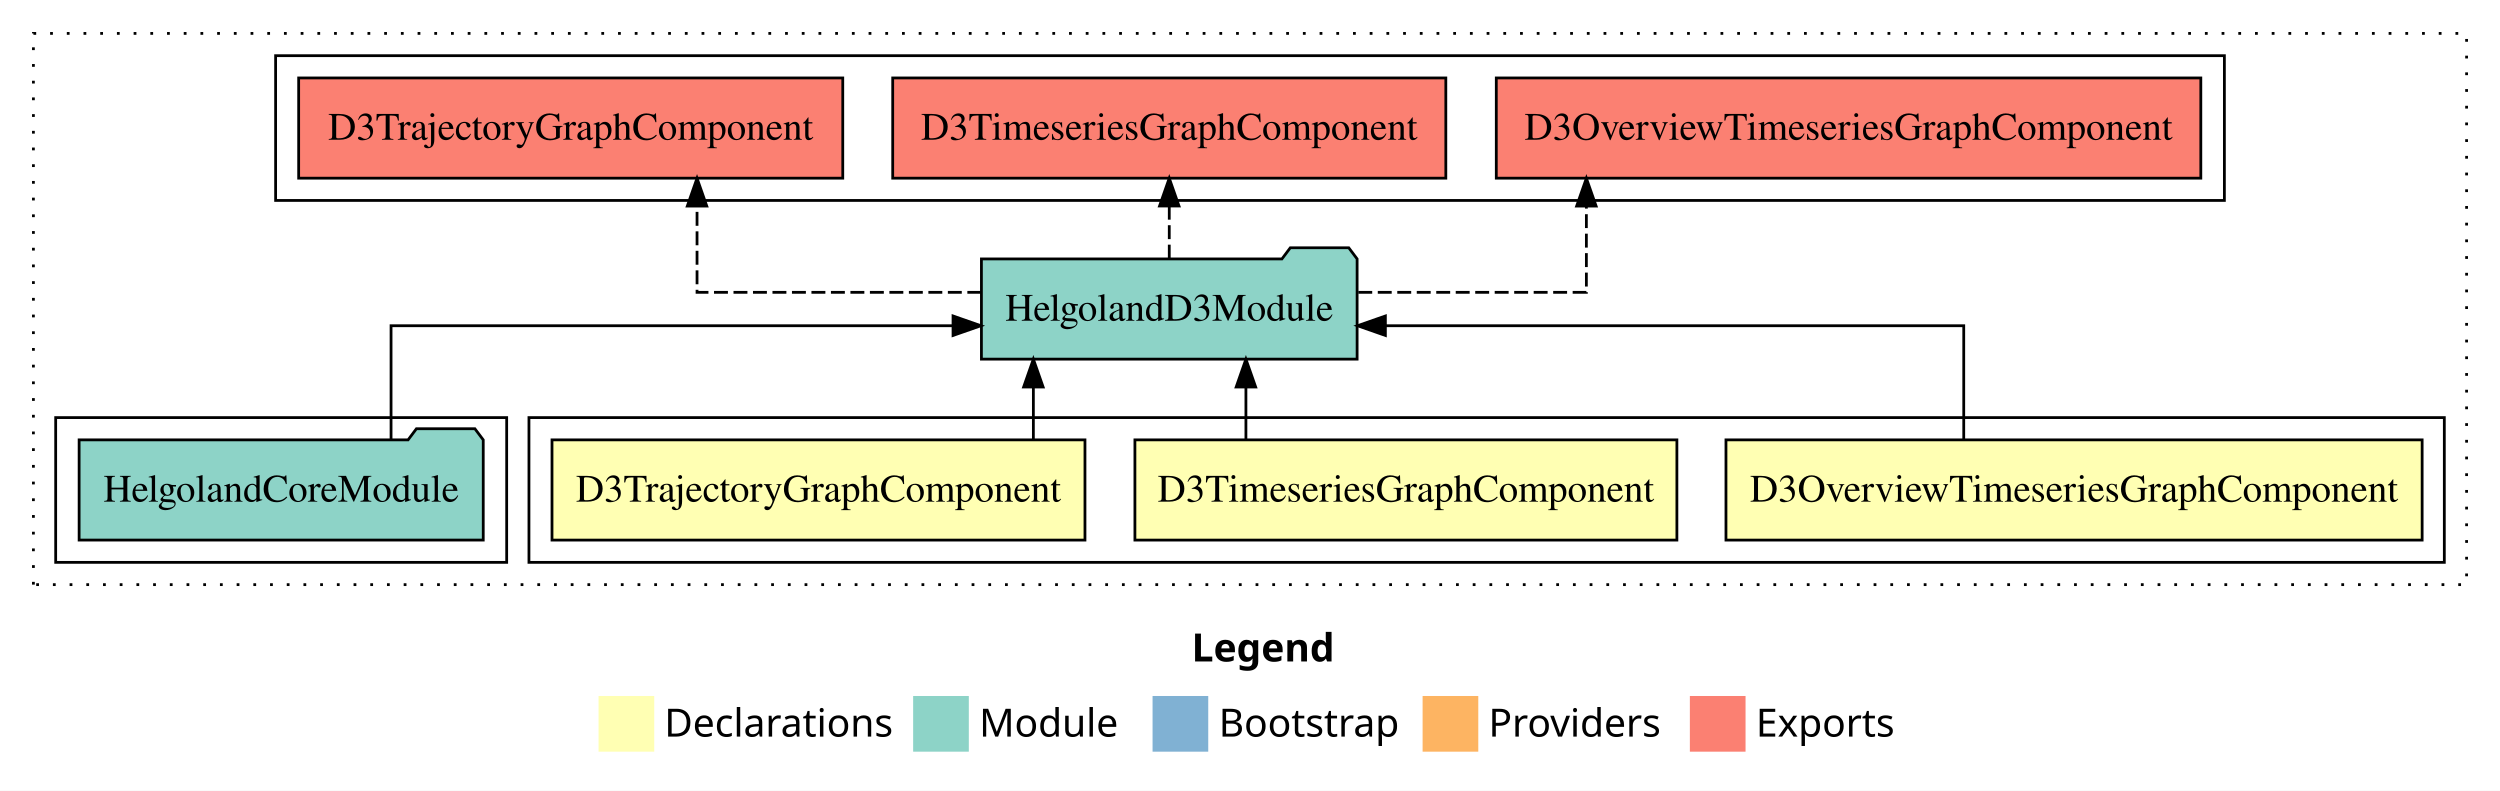
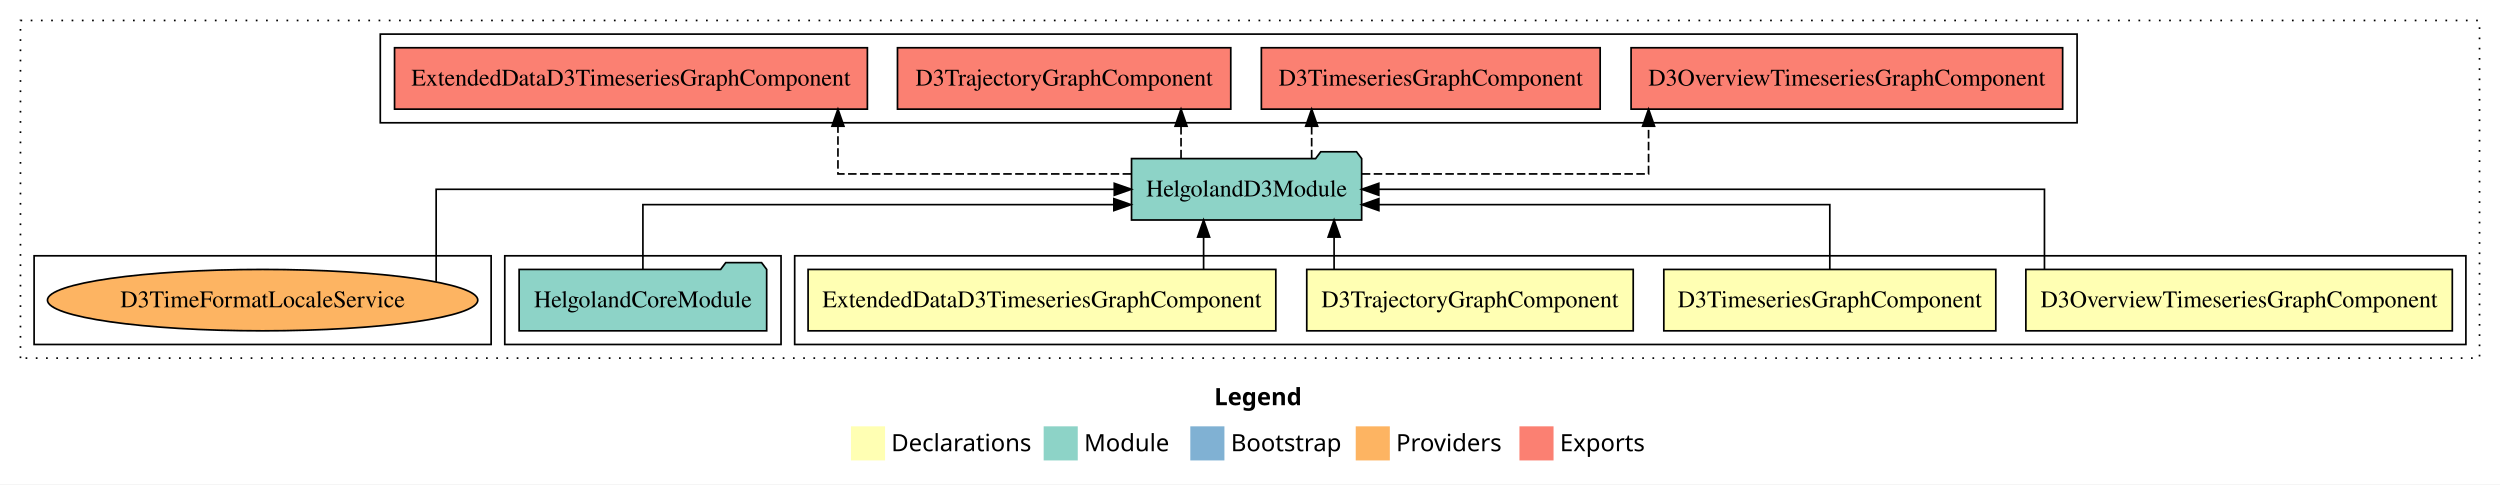
- <svg xmlns="http://www.w3.org/2000/svg" width="898pt" height="284pt" viewBox="0.00 0.00 898.00 284.00">
+ <svg xmlns="http://www.w3.org/2000/svg" width="1466pt" height="284pt" viewBox="0.00 0.00 1466.00 284.00">
  <g id="graph0" class="graph" transform="scale(1 1) rotate(0) translate(4 280)">
-     <polygon fill="#ffffff" stroke="transparent" points="-4,4 -4,-280 894,-280 894,4 -4,4" />
-     <text text-anchor="start" x="424.009" y="-42.4" font-family="sans-serif" font-weight="bold" font-size="14.00" fill="#000000">Legend</text>
-     <polygon fill="#ffffb3" stroke="transparent" points="211,-10 211,-30 231,-30 231,-10 211,-10" />
-     <text text-anchor="start" x="234.629" y="-15.4" font-family="sans-serif" font-size="14.00" fill="#000000">  Declarations</text>
-     <polygon fill="#8dd3c7" stroke="transparent" points="324,-10 324,-30 344,-30 344,-10 324,-10" />
-     <text text-anchor="start" x="347.725" y="-15.4" font-family="sans-serif" font-size="14.00" fill="#000000">  Module</text>
-     <polygon fill="#80b1d3" stroke="transparent" points="410,-10 410,-30 430,-30 430,-10 410,-10" />
-     <text text-anchor="start" x="433.781" y="-15.4" font-family="sans-serif" font-size="14.00" fill="#000000">  Bootstrap</text>
-     <polygon fill="#fdb462" stroke="transparent" points="507,-10 507,-30 527,-30 527,-10 507,-10" />
-     <text text-anchor="start" x="530.673" y="-15.4" font-family="sans-serif" font-size="14.00" fill="#000000">  Providers</text>
-     <polygon fill="#fb8072" stroke="transparent" points="603,-10 603,-30 623,-30 623,-10 603,-10" />
-     <text text-anchor="start" x="626.726" y="-15.4" font-family="sans-serif" font-size="14.00" fill="#000000">  Exports</text>
+     <polygon fill="#ffffff" stroke="transparent" points="-4,4 -4,-280 1462,-280 1462,4 -4,4" />
+     <text text-anchor="start" x="708.009" y="-42.4" font-family="sans-serif" font-weight="bold" font-size="14.00" fill="#000000">Legend</text>
+     <polygon fill="#ffffb3" stroke="transparent" points="495,-10 495,-30 515,-30 515,-10 495,-10" />
+     <text text-anchor="start" x="518.629" y="-15.4" font-family="sans-serif" font-size="14.00" fill="#000000">  Declarations</text>
+     <polygon fill="#8dd3c7" stroke="transparent" points="608,-10 608,-30 628,-30 628,-10 608,-10" />
+     <text text-anchor="start" x="631.725" y="-15.4" font-family="sans-serif" font-size="14.00" fill="#000000">  Module</text>
+     <polygon fill="#80b1d3" stroke="transparent" points="694,-10 694,-30 714,-30 714,-10 694,-10" />
+     <text text-anchor="start" x="717.781" y="-15.4" font-family="sans-serif" font-size="14.00" fill="#000000">  Bootstrap</text>
+     <polygon fill="#fdb462" stroke="transparent" points="791,-10 791,-30 811,-30 811,-10 791,-10" />
+     <text text-anchor="start" x="814.673" y="-15.4" font-family="sans-serif" font-size="14.00" fill="#000000">  Providers</text>
+     <polygon fill="#fb8072" stroke="transparent" points="887,-10 887,-30 907,-30 907,-10 887,-10" />
+     <text text-anchor="start" x="910.726" y="-15.4" font-family="sans-serif" font-size="14.00" fill="#000000">  Exports</text>
    <g id="clust1" class="cluster">
-       <polygon fill="none" stroke="#000000" stroke-dasharray="1,5" points="8,-70 8,-268 882,-268 882,-70 8,-70" />
+       <polygon fill="none" stroke="#000000" stroke-dasharray="1,5" points="8,-70 8,-268 1450,-268 1450,-70 8,-70" />
    </g>
    <g id="clust2" class="cluster">
-       <polygon fill="none" stroke="#000000" points="186,-78 186,-130 874,-130 874,-78 186,-78" />
-     </g>
-     <g id="clust6" class="cluster">
-       <polygon fill="none" stroke="#000000" points="16,-78 16,-130 178,-130 178,-78 16,-78" />
+       <polygon fill="none" stroke="#000000" points="462,-78 462,-130 1442,-130 1442,-78 462,-78" />
    </g>
    <g id="clust7" class="cluster">
-       <polygon fill="none" stroke="#000000" points="95,-208 95,-260 795,-260 795,-208 95,-208" />
+       <polygon fill="none" stroke="#000000" points="292,-78 292,-130 454,-130 454,-78 292,-78" />
+     </g>
+     <g id="clust8" class="cluster">
+       <polygon fill="none" stroke="#000000" points="219,-208 219,-260 1214,-260 1214,-208 219,-208" />
+     </g>
+     <g id="clust10" class="cluster">
+       <polygon fill="none" stroke="#000000" points="16,-78 16,-130 284,-130 284,-78 16,-78" />
    </g>
    <g id="node1" class="node">
-       <polygon fill="#ffffb3" stroke="#000000" points="866.032,-122 615.968,-122 615.968,-86 866.032,-86 866.032,-122" />
-       <text text-anchor="middle" x="741" y="-99.8" font-family="Times,serif" font-size="14.00" fill="#000000">D3OverviewTimeseriesGraphComponent</text>
+       <polygon fill="#ffffb3" stroke="#000000" points="1434.032,-122 1183.968,-122 1183.968,-86 1434.032,-86 1434.032,-122" />
+       <text text-anchor="middle" x="1309" y="-99.8" font-family="Times,serif" font-size="14.00" fill="#000000">D3OverviewTimeseriesGraphComponent</text>
+     </g>
+     <g id="node5" class="node">
+       <polygon fill="#8dd3c7" stroke="#000000" points="794.473,-187 791.473,-191 770.473,-191 767.473,-187 659.527,-187 659.527,-151 794.473,-151 794.473,-187" />
+       <text text-anchor="middle" x="727" y="-164.8" font-family="Times,serif" font-size="14.00" fill="#000000">HelgolandD3Module</text>
+     </g>
+     <g id="edge1" class="edge">
+       <path fill="none" stroke="#000000" d="M1194.875,-122.106C1194.875,-141.339 1194.875,-169 1194.875,-169 1194.875,-169 804.533,-169 804.533,-169" />
+       <polygon fill="#000000" stroke="#000000" points="804.533,-165.5 794.533,-169 804.533,-172.5 804.533,-165.5" />
+     </g>
+     <g id="node2" class="node">
+       <polygon fill="#ffffb3" stroke="#000000" points="1166.339,-122 971.661,-122 971.661,-86 1166.339,-86 1166.339,-122" />
+       <text text-anchor="middle" x="1069" y="-99.8" font-family="Times,serif" font-size="14.00" fill="#000000">D3TimeseriesGraphComponent</text>
+     </g>
+     <g id="edge2" class="edge">
+       <path fill="none" stroke="#000000" d="M1069,-122.027C1069,-138.398 1069,-160 1069,-160 1069,-160 804.568,-160 804.568,-160" />
+       <polygon fill="#000000" stroke="#000000" points="804.568,-156.5 794.568,-160 804.568,-163.5 804.568,-156.5" />
+     </g>
+     <g id="node3" class="node">
+       <polygon fill="#ffffb3" stroke="#000000" points="953.72,-122 762.28,-122 762.28,-86 953.72,-86 953.72,-122" />
+       <text text-anchor="middle" x="858" y="-99.8" font-family="Times,serif" font-size="14.00" fill="#000000">D3TrajectoryGraphComponent</text>
+     </g>
+     <g id="edge3" class="edge">
+       <path fill="none" stroke="#000000" d="M778.313,-122.106C778.313,-122.106 778.313,-140.991 778.313,-140.991" />
+       <polygon fill="#000000" stroke="#000000" points="774.813,-140.991 778.313,-150.991 781.813,-140.991 774.813,-140.991" />
    </g>
    <g id="node4" class="node">
-       <polygon fill="#8dd3c7" stroke="#000000" points="483.473,-187 480.473,-191 459.473,-191 456.473,-187 348.527,-187 348.527,-151 483.473,-151 483.473,-187" />
-       <text text-anchor="middle" x="416" y="-164.8" font-family="Times,serif" font-size="14.00" fill="#000000">HelgolandD3Module</text>
+       <polygon fill="#ffffb3" stroke="#000000" points="744.138,-122 469.862,-122 469.862,-86 744.138,-86 744.138,-122" />
+       <text text-anchor="middle" x="607" y="-99.8" font-family="Times,serif" font-size="14.00" fill="#000000">ExtendedDataD3TimeseriesGraphComponent</text>
    </g>
-     <g id="edge1" class="edge">
-       <path fill="none" stroke="#000000" d="M701.375,-122.022C701.375,-139.373 701.375,-163 701.375,-163 701.375,-163 493.63,-163 493.63,-163" />
-       <polygon fill="#000000" stroke="#000000" points="493.63,-159.5 483.63,-163 493.63,-166.5 493.63,-159.5" />
+     <g id="edge4" class="edge">
+       <path fill="none" stroke="#000000" d="M701.791,-122.106C701.791,-122.106 701.791,-140.991 701.791,-140.991" />
+       <polygon fill="#000000" stroke="#000000" points="698.291,-140.991 701.791,-150.991 705.291,-140.991 698.291,-140.991" />
    </g>
-     <g id="node2" class="node">
-       <polygon fill="#ffffb3" stroke="#000000" points="598.339,-122 403.661,-122 403.661,-86 598.339,-86 598.339,-122" />
-       <text text-anchor="middle" x="501" y="-99.8" font-family="Times,serif" font-size="14.00" fill="#000000">D3TimeseriesGraphComponent</text>
+     <g id="node7" class="node">
+       <polygon fill="#fb8072" stroke="#000000" points="1205.533,-252 952.467,-252 952.467,-216 1205.533,-216 1205.533,-252" />
+       <text text-anchor="middle" x="1079" y="-229.8" font-family="Times,serif" font-size="14.00" fill="#000000">D3OverviewTimeseriesGraphComponent </text>
    </g>
-     <g id="edge2" class="edge">
-       <path fill="none" stroke="#000000" d="M443.534,-122.106C443.534,-122.106 443.534,-140.991 443.534,-140.991" />
-       <polygon fill="#000000" stroke="#000000" points="440.034,-140.991 443.534,-150.991 447.034,-140.991 440.034,-140.991" />
+     <g id="edge6" class="edge">
+       <path fill="none" stroke="#000000" stroke-dasharray="5,2" d="M794.548,-178C864.203,-178 962.72,-178 962.72,-178 962.72,-178 962.72,-205.973 962.72,-205.973" />
+       <polygon fill="#000000" stroke="#000000" points="959.22,-205.973 962.72,-215.973 966.22,-205.973 959.22,-205.973" />
    </g>
-     <g id="node3" class="node">
-       <polygon fill="#ffffb3" stroke="#000000" points="385.72,-122 194.28,-122 194.28,-86 385.72,-86 385.72,-122" />
-       <text text-anchor="middle" x="290" y="-99.8" font-family="Times,serif" font-size="14.00" fill="#000000">D3TrajectoryGraphComponent</text>
+     <g id="node8" class="node">
+       <polygon fill="#fb8072" stroke="#000000" points="934.339,-252 735.661,-252 735.661,-216 934.339,-216 934.339,-252" />
+       <text text-anchor="middle" x="835" y="-229.8" font-family="Times,serif" font-size="14.00" fill="#000000">D3TimeseriesGraphComponent </text>
    </g>
-     <g id="edge3" class="edge">
-       <path fill="none" stroke="#000000" d="M367.187,-122.106C367.187,-122.106 367.187,-140.991 367.187,-140.991" />
-       <polygon fill="#000000" stroke="#000000" points="363.687,-140.991 367.187,-150.991 370.687,-140.991 363.687,-140.991" />
+     <g id="edge7" class="edge">
+       <path fill="none" stroke="#000000" stroke-dasharray="5,2" d="M765.159,-187.106C765.159,-187.106 765.159,-205.991 765.159,-205.991" />
+       <polygon fill="#000000" stroke="#000000" points="761.659,-205.991 765.159,-215.991 768.659,-205.991 761.659,-205.991" />
+     </g>
+     <g id="node9" class="node">
+       <polygon fill="#fb8072" stroke="#000000" points="717.72,-252 522.28,-252 522.28,-216 717.72,-216 717.72,-252" />
+       <text text-anchor="middle" x="620" y="-229.8" font-family="Times,serif" font-size="14.00" fill="#000000">D3TrajectoryGraphComponent </text>
+     </g>
+     <g id="edge8" class="edge">
+       <path fill="none" stroke="#000000" stroke-dasharray="5,2" d="M688.562,-187.106C688.562,-187.106 688.562,-205.991 688.562,-205.991" />
+       <polygon fill="#000000" stroke="#000000" points="685.062,-205.991 688.562,-215.991 692.062,-205.991 685.062,-205.991" />
+     </g>
+     <g id="node10" class="node">
+       <polygon fill="#fb8072" stroke="#000000" points="504.638,-252 227.362,-252 227.362,-216 504.638,-216 504.638,-252" />
+       <text text-anchor="middle" x="366" y="-229.8" font-family="Times,serif" font-size="14.00" fill="#000000">ExtendedDataD3TimeseriesGraphComponent </text>
+     </g>
+     <g id="edge9" class="edge">
+       <path fill="none" stroke="#000000" stroke-dasharray="5,2" d="M659.294,-178C588.434,-178 487.375,-178 487.375,-178 487.375,-178 487.375,-205.973 487.375,-205.973" />
+       <polygon fill="#000000" stroke="#000000" points="483.875,-205.973 487.375,-215.973 490.875,-205.973 483.875,-205.973" />
    </g>
    <g id="node6" class="node">
-       <polygon fill="#fb8072" stroke="#000000" points="786.533,-252 533.467,-252 533.467,-216 786.533,-216 786.533,-252" />
-       <text text-anchor="middle" x="660" y="-229.8" font-family="Times,serif" font-size="14.00" fill="#000000">D3OverviewTimeseriesGraphComponent </text>
+       <polygon fill="#8dd3c7" stroke="#000000" points="445.579,-122 442.579,-126 421.579,-126 418.579,-122 300.421,-122 300.421,-86 445.579,-86 445.579,-122" />
+       <text text-anchor="middle" x="373" y="-99.8" font-family="Times,serif" font-size="14.00" fill="#000000">HelgolandCoreModule</text>
    </g>
    <g id="edge5" class="edge">
-       <path fill="none" stroke="#000000" stroke-dasharray="5,2" d="M483.899,-175C523.542,-175 565.827,-175 565.827,-175 565.827,-175 565.827,-205.977 565.827,-205.977" />
-       <polygon fill="#000000" stroke="#000000" points="562.327,-205.977 565.827,-215.977 569.327,-205.977 562.327,-205.977" />
+       <path fill="none" stroke="#000000" d="M373,-122.027C373,-138.398 373,-160 373,-160 373,-160 649.164,-160 649.164,-160" />
+       <polygon fill="#000000" stroke="#000000" points="649.164,-163.5 659.164,-160 649.164,-156.5 649.164,-163.5" />
    </g>
-     <g id="node7" class="node">
-       <polygon fill="#fb8072" stroke="#000000" points="515.339,-252 316.661,-252 316.661,-216 515.339,-216 515.339,-252" />
-       <text text-anchor="middle" x="416" y="-229.8" font-family="Times,serif" font-size="14.00" fill="#000000">D3TimeseriesGraphComponent </text>
+     <g id="node11" class="node">
+       <ellipse fill="#fdb462" stroke="#000000" cx="150" cy="-104" rx="126.179" ry="18" />
+       <text text-anchor="middle" x="150" y="-99.8" font-family="Times,serif" font-size="14.00" fill="#000000">D3TimeFormatLocaleService</text>
    </g>
-     <g id="edge6" class="edge">
-       <path fill="none" stroke="#000000" stroke-dasharray="5,2" d="M416,-187.106C416,-187.106 416,-205.991 416,-205.991" />
-       <polygon fill="#000000" stroke="#000000" points="412.5,-205.991 416,-215.991 419.5,-205.991 412.5,-205.991" />
-     </g>
-     <g id="node8" class="node">
-       <polygon fill="#fb8072" stroke="#000000" points="298.72,-252 103.28,-252 103.28,-216 298.72,-216 298.72,-252" />
-       <text text-anchor="middle" x="201" y="-229.8" font-family="Times,serif" font-size="14.00" fill="#000000">D3TrajectoryGraphComponent </text>
-     </g>
-     <g id="edge7" class="edge">
-       <path fill="none" stroke="#000000" stroke-dasharray="5,2" d="M348.472,-175C301.169,-175 246.375,-175 246.375,-175 246.375,-175 246.375,-205.977 246.375,-205.977" />
-       <polygon fill="#000000" stroke="#000000" points="242.875,-205.977 246.375,-215.977 249.875,-205.977 242.875,-205.977" />
-     </g>
-     <g id="node5" class="node">
-       <polygon fill="#8dd3c7" stroke="#000000" points="169.579,-122 166.579,-126 145.579,-126 142.579,-122 24.421,-122 24.421,-86 169.579,-86 169.579,-122" />
-       <text text-anchor="middle" x="97" y="-99.8" font-family="Times,serif" font-size="14.00" fill="#000000">HelgolandCoreModule</text>
-     </g>
-     <g id="edge4" class="edge">
-       <path fill="none" stroke="#000000" d="M136.465,-122.022C136.465,-139.373 136.465,-163 136.465,-163 136.465,-163 338.332,-163 338.332,-163" />
-       <polygon fill="#000000" stroke="#000000" points="338.332,-166.5 348.332,-163 338.332,-159.5 338.332,-166.5" />
+     <g id="edge10" class="edge">
+       <path fill="none" stroke="#000000" d="M251.76,-114.733C251.76,-133.195 251.76,-169 251.76,-169 251.76,-169 649.414,-169 649.414,-169" />
+       <polygon fill="#000000" stroke="#000000" points="649.414,-172.5 659.414,-169 649.414,-165.5 649.414,-172.5" />
    </g>
  </g>
</svg>
